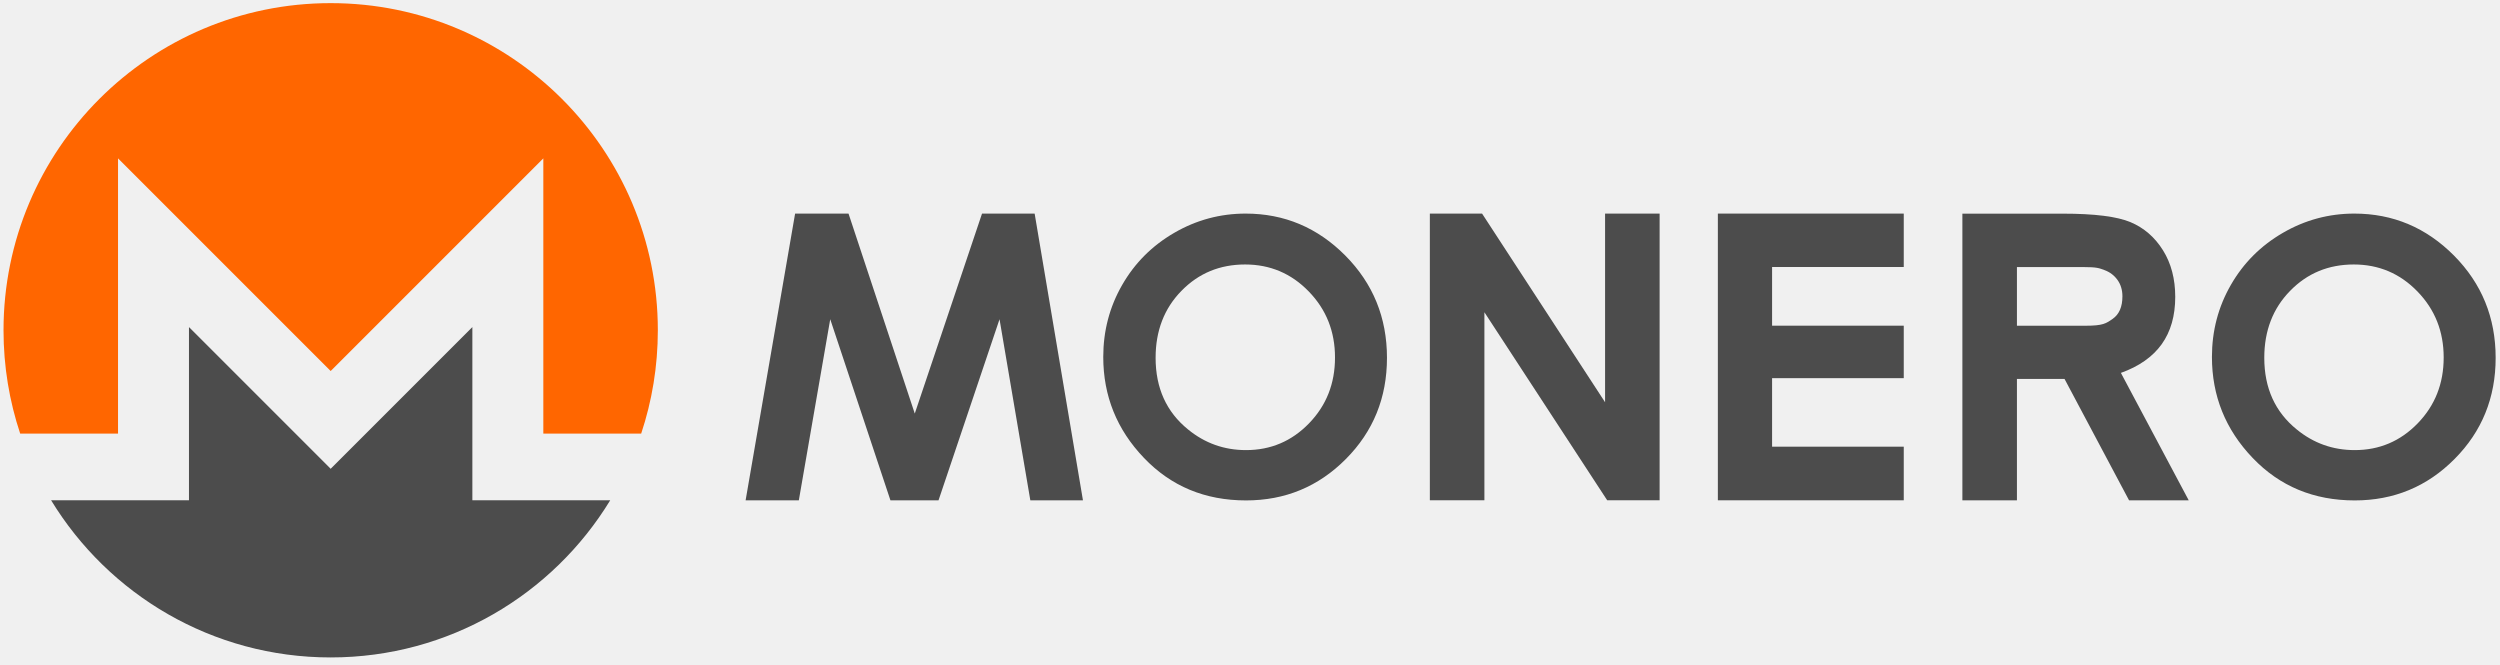
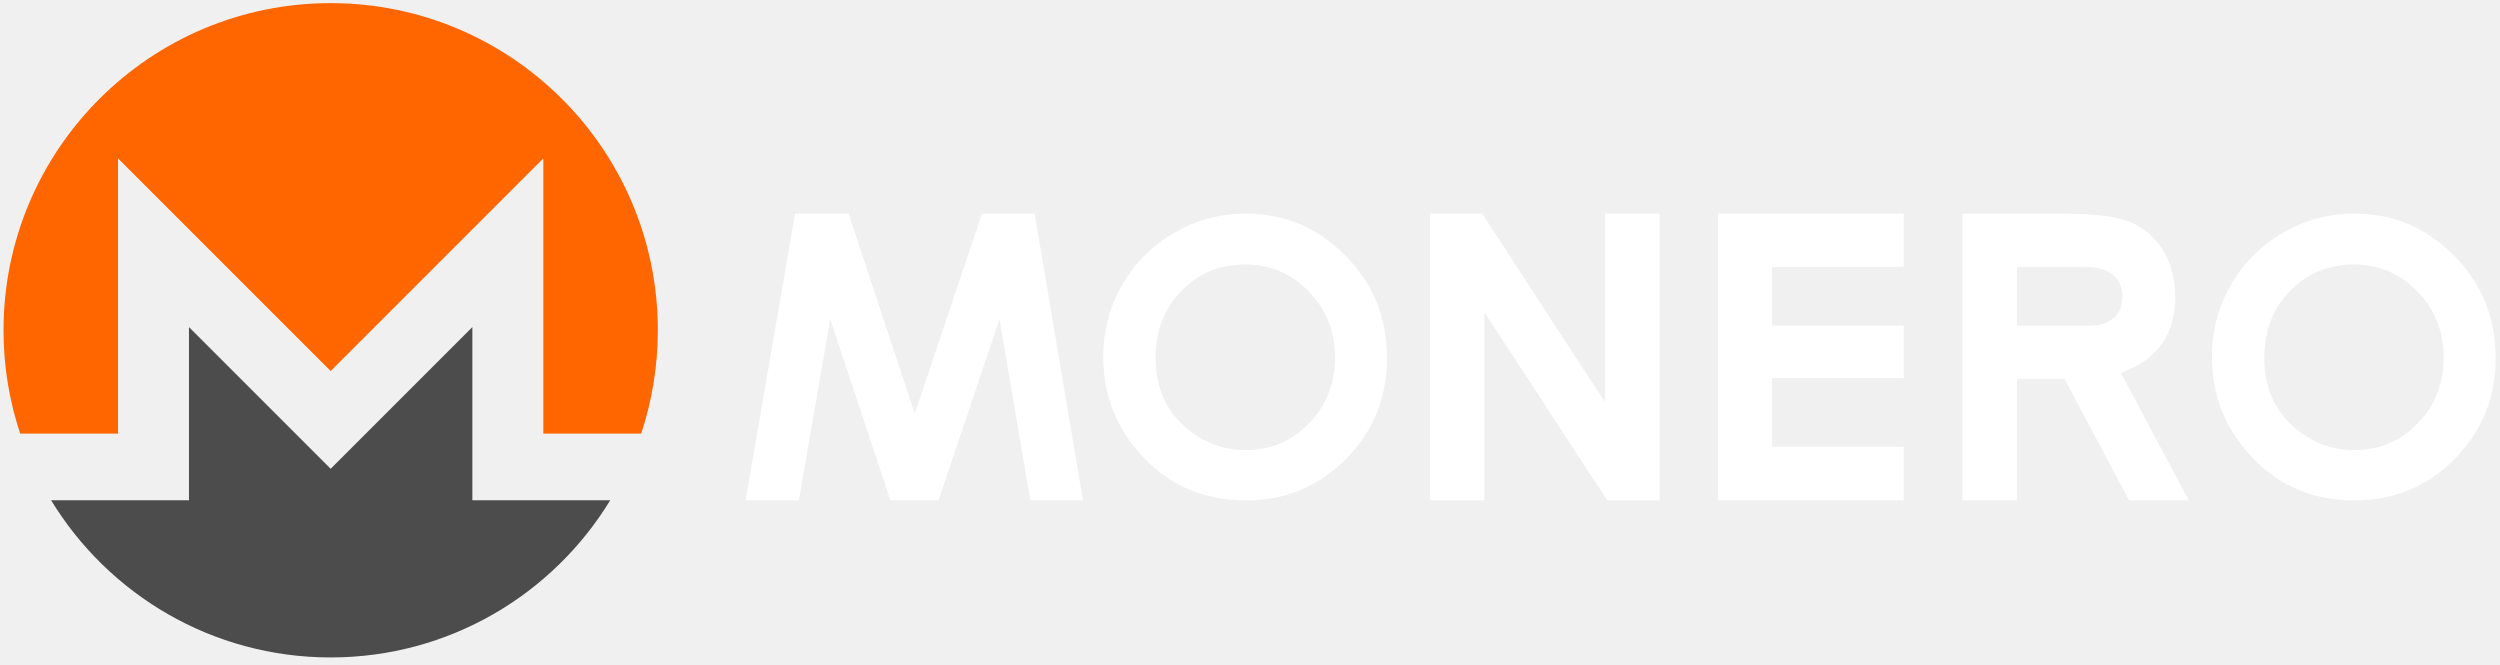
<svg xmlns="http://www.w3.org/2000/svg" xmlns:xlink="http://www.w3.org/1999/xlink" version="1.1" width="282" height="75" id="Monero-Logo">
  <defs id="defs6" />
-   <path d="m 37.3,0.353 c -20.377,0 -36.903,16.524 -36.903,36.902 0,4.074 0.66,7.992 1.88,11.657 l 11.036,0 0,-31.049 23.987,23.987 23.987,-23.987 0,31.049 11.037,0 c 1.22,-3.665 1.88,-7.583 1.88,-11.657 0,-20.378 -16.526,-36.902 -36.904,-36.902" id="path22" style="fill:#ff6600" />
-   <path d="m 21.316,36.896 0,19.537 -15.55,0 c 6.478,10.628 18.178,17.726 31.533,17.726 13.355,0 25.056,-7.098 31.533,-17.726 l -15.549,0 0,-19.537 -15.984,15.984 z" id="path26" style="fill:#4c4c4c" />
-   <path d="m 272.709,47.761 c -1.951,2.009 -4.317,3.01 -7.099,3.01 -2.458,0 -4.631,-0.772 -6.533,-2.324 -2.445,-1.979 -3.666,-4.674 -3.666,-8.084 0,-3.053 0.972,-5.576 2.916,-7.556 1.937,-1.987 4.331,-2.974 7.184,-2.974 2.817,0 5.212,1.016 7.177,3.045 1.973,2.03 2.959,4.512 2.959,7.449 0,2.945 -0.978,5.418 -2.938,7.434 m 4.097,-18.937 c -3.132,-3.151 -6.877,-4.731 -11.238,-4.731 -2.874,0 -5.561,0.723 -8.048,2.166 -2.496,1.444 -4.455,3.402 -5.877,5.876 -1.423,2.473 -2.137,5.183 -2.137,8.127 0,4.397 1.529,8.192 4.59,11.389 3.058,3.202 6.898,4.796 11.514,4.796 4.411,0 8.165,-1.551 11.26,-4.668 3.095,-3.11 4.639,-6.919 4.639,-11.416 0,-4.533 -1.566,-8.378 -4.703,-11.539" id="path30" style="fill:#4c4c4c" />
-   <path d="m 238.306,35.97 c -0.743,0.518 -1.094,0.773 -3.06,0.773 l -7.736,0 0,-6.618 7.496,0 c 1.503,0 1.769,0.113 2.385,0.345 0.614,0.225 1.102,0.601 1.47,1.118 0.368,0.518 0.548,1.133 0.548,1.838 0,1.186 -0.368,2.034 -1.103,2.544 m 0.93,6.093 c 2.049,-0.736 3.587,-1.816 4.607,-3.241 1.021,-1.433 1.524,-3.205 1.524,-5.335 0,-2.019 -0.457,-3.775 -1.381,-5.253 -0.923,-1.478 -2.146,-2.536 -3.661,-3.174 -1.516,-0.638 -4.06,-0.96 -7.639,-0.96 l -11.329,0 0,32.34 6.153,0 0,-13.694 5.37,0 7.28,13.694 6.73,0 -7.654,-14.377 z" id="path34" style="fill:#4c4c4c" />
-   <path d="m 193.775,24.093 20.968,0 0,6.025 -14.852,0 0,6.619 14.852,0 0,5.92 -14.852,0 0,7.728 14.852,0 0,6.049 -20.968,0 0,-32.341 z" id="path38" style="fill:#4c4c4c" />
-   <path d="m 161.287,24.093 5.891,0 13.874,21.28 0,-21.28 6.153,0 0,32.34 -5.913,0 -13.852,-21.212 0,21.212 -6.153,0 0,-32.34 z" id="path42" style="fill:#4c4c4c" />
-   <use transform="translate(-125.0586,0)" id="use46" x="0" y="0" width="282" height="75" xlink:href="#path30" />
-   <path d="m 89.688,24.093 6.025,0 7.473,22.557 7.587,-22.557 5.935,0 5.449,32.341 -5.936,0 -3.474,-20.425 -6.881,20.425 -5.426,0 -6.79,-20.425 -3.542,20.425 -6.003,0 5.583,-32.341 z" id="path50" style="fill:#4c4c4c" />
+   <path d="m 37.3,0.353 c -20.377,0 -36.903,16.524 -36.903,36.902 0,4.074 0.66,7.992 1.88,11.657 l 11.036,0 0,-31.049 23.987,23.987 23.987,-23.987 0,31.049 11.037,0 c 1.22,-3.665 1.88,-7.583 1.88,-11.657 0,-20.378 -16.526,-36.902 -36.904,-36.902" style="fill:#ff6600;fill:rgb(255, 102, 0);stroke:none;color:rgb(0, 0, 0);stroke-width:1px;stroke-linecap:butt;stroke-linejoin:miter;opacity:1;font-family:&quot;Anthropic Sans&quot;, -apple-system, &quot;system-ui&quot;, &quot;Segoe UI&quot;, sans-serif;font-size:16px;font-weight:400;text-anchor:start;dominant-baseline:auto" />
+   <path d="m 21.316,36.896 0,19.537 -15.55,0 c 6.478,10.628 18.178,17.726 31.533,17.726 13.355,0 25.056,-7.098 31.533,-17.726 l -15.549,0 0,-19.537 -15.984,15.984 z" style="fill:#4c4c4c;fill:rgb(76, 76, 76);stroke:none;color:rgb(0, 0, 0);stroke-width:1px;stroke-linecap:butt;stroke-linejoin:miter;opacity:1;font-family:&quot;Anthropic Sans&quot;, -apple-system, &quot;system-ui&quot;, &quot;Segoe UI&quot;, sans-serif;font-size:16px;font-weight:400;text-anchor:start;dominant-baseline:auto" />
+   <path d="m 272.709,47.761 c -1.951,2.009 -4.317,3.01 -7.099,3.01 -2.458,0 -4.631,-0.772 -6.533,-2.324 -2.445,-1.979 -3.666,-4.674 -3.666,-8.084 0,-3.053 0.972,-5.576 2.916,-7.556 1.937,-1.987 4.331,-2.974 7.184,-2.974 2.817,0 5.212,1.016 7.177,3.045 1.973,2.03 2.959,4.512 2.959,7.449 0,2.945 -0.978,5.418 -2.938,7.434 m 4.097,-18.937 c -3.132,-3.151 -6.877,-4.731 -11.238,-4.731 -2.874,0 -5.561,0.723 -8.048,2.166 -2.496,1.444 -4.455,3.402 -5.877,5.876 -1.423,2.473 -2.137,5.183 -2.137,8.127 0,4.397 1.529,8.192 4.59,11.389 3.058,3.202 6.898,4.796 11.514,4.796 4.411,0 8.165,-1.551 11.26,-4.668 3.095,-3.11 4.639,-6.919 4.639,-11.416 0,-4.533 -1.566,-8.378 -4.703,-11.539" id="path30" style="fill:#ffffff;fill:rgb(255, 255, 255);stroke:none;color:rgb(0, 0, 0);stroke-width:1px;stroke-linecap:butt;stroke-linejoin:miter;opacity:1;font-family:&quot;Anthropic Sans&quot;, -apple-system, &quot;system-ui&quot;, &quot;Segoe UI&quot;, sans-serif;font-size:16px;font-weight:400;text-anchor:start;dominant-baseline:auto" />
+   <path d="m 238.306,35.97 c -0.743,0.518 -1.094,0.773 -3.06,0.773 l -7.736,0 0,-6.618 7.496,0 c 1.503,0 1.769,0.113 2.385,0.345 0.614,0.225 1.102,0.601 1.47,1.118 0.368,0.518 0.548,1.133 0.548,1.838 0,1.186 -0.368,2.034 -1.103,2.544 m 0.93,6.093 c 2.049,-0.736 3.587,-1.816 4.607,-3.241 1.021,-1.433 1.524,-3.205 1.524,-5.335 0,-2.019 -0.457,-3.775 -1.381,-5.253 -0.923,-1.478 -2.146,-2.536 -3.661,-3.174 -1.516,-0.638 -4.06,-0.96 -7.639,-0.96 l -11.329,0 0,32.34 6.153,0 0,-13.694 5.37,0 7.28,13.694 6.73,0 -7.654,-14.377 z" style="fill:#ffffff;fill:rgb(255, 255, 255);stroke:none;color:rgb(0, 0, 0);stroke-width:1px;stroke-linecap:butt;stroke-linejoin:miter;opacity:1;font-family:&quot;Anthropic Sans&quot;, -apple-system, &quot;system-ui&quot;, &quot;Segoe UI&quot;, sans-serif;font-size:16px;font-weight:400;text-anchor:start;dominant-baseline:auto" />
+   <path d="m 193.775,24.093 20.968,0 0,6.025 -14.852,0 0,6.619 14.852,0 0,5.92 -14.852,0 0,7.728 14.852,0 0,6.049 -20.968,0 0,-32.341 z" style="fill:#ffffff;fill:rgb(255, 255, 255);stroke:none;color:rgb(0, 0, 0);stroke-width:1px;stroke-linecap:butt;stroke-linejoin:miter;opacity:1;font-family:&quot;Anthropic Sans&quot;, -apple-system, &quot;system-ui&quot;, &quot;Segoe UI&quot;, sans-serif;font-size:16px;font-weight:400;text-anchor:start;dominant-baseline:auto" />
+   <path d="m 161.287,24.093 5.891,0 13.874,21.28 0,-21.28 6.153,0 0,32.34 -5.913,0 -13.852,-21.212 0,21.212 -6.153,0 0,-32.34 z" style="fill:#ffffff;fill:rgb(255, 255, 255);stroke:none;color:rgb(0, 0, 0);stroke-width:1px;stroke-linecap:butt;stroke-linejoin:miter;opacity:1;font-family:&quot;Anthropic Sans&quot;, -apple-system, &quot;system-ui&quot;, &quot;Segoe UI&quot;, sans-serif;font-size:16px;font-weight:400;text-anchor:start;dominant-baseline:auto" />
+   <use transform="translate(-125.0586,0)" x="0" y="0" width="282" height="75" xlink:href="#path30" style="fill:rgb(0, 0, 0);stroke:none;color:rgb(0, 0, 0);stroke-width:1px;stroke-linecap:butt;stroke-linejoin:miter;opacity:1;font-family:&quot;Anthropic Sans&quot;, -apple-system, &quot;system-ui&quot;, &quot;Segoe UI&quot;, sans-serif;font-size:16px;font-weight:400;text-anchor:start;dominant-baseline:auto" />
+   <path d="m 89.688,24.093 6.025,0 7.473,22.557 7.587,-22.557 5.935,0 5.449,32.341 -5.936,0 -3.474,-20.425 -6.881,20.425 -5.426,0 -6.79,-20.425 -3.542,20.425 -6.003,0 5.583,-32.341 z" style="fill:#ffffff;fill:rgb(255, 255, 255);stroke:none;color:rgb(0, 0, 0);stroke-width:1px;stroke-linecap:butt;stroke-linejoin:miter;opacity:1;font-family:&quot;Anthropic Sans&quot;, -apple-system, &quot;system-ui&quot;, &quot;Segoe UI&quot;, sans-serif;font-size:16px;font-weight:400;text-anchor:start;dominant-baseline:auto" />
</svg>
